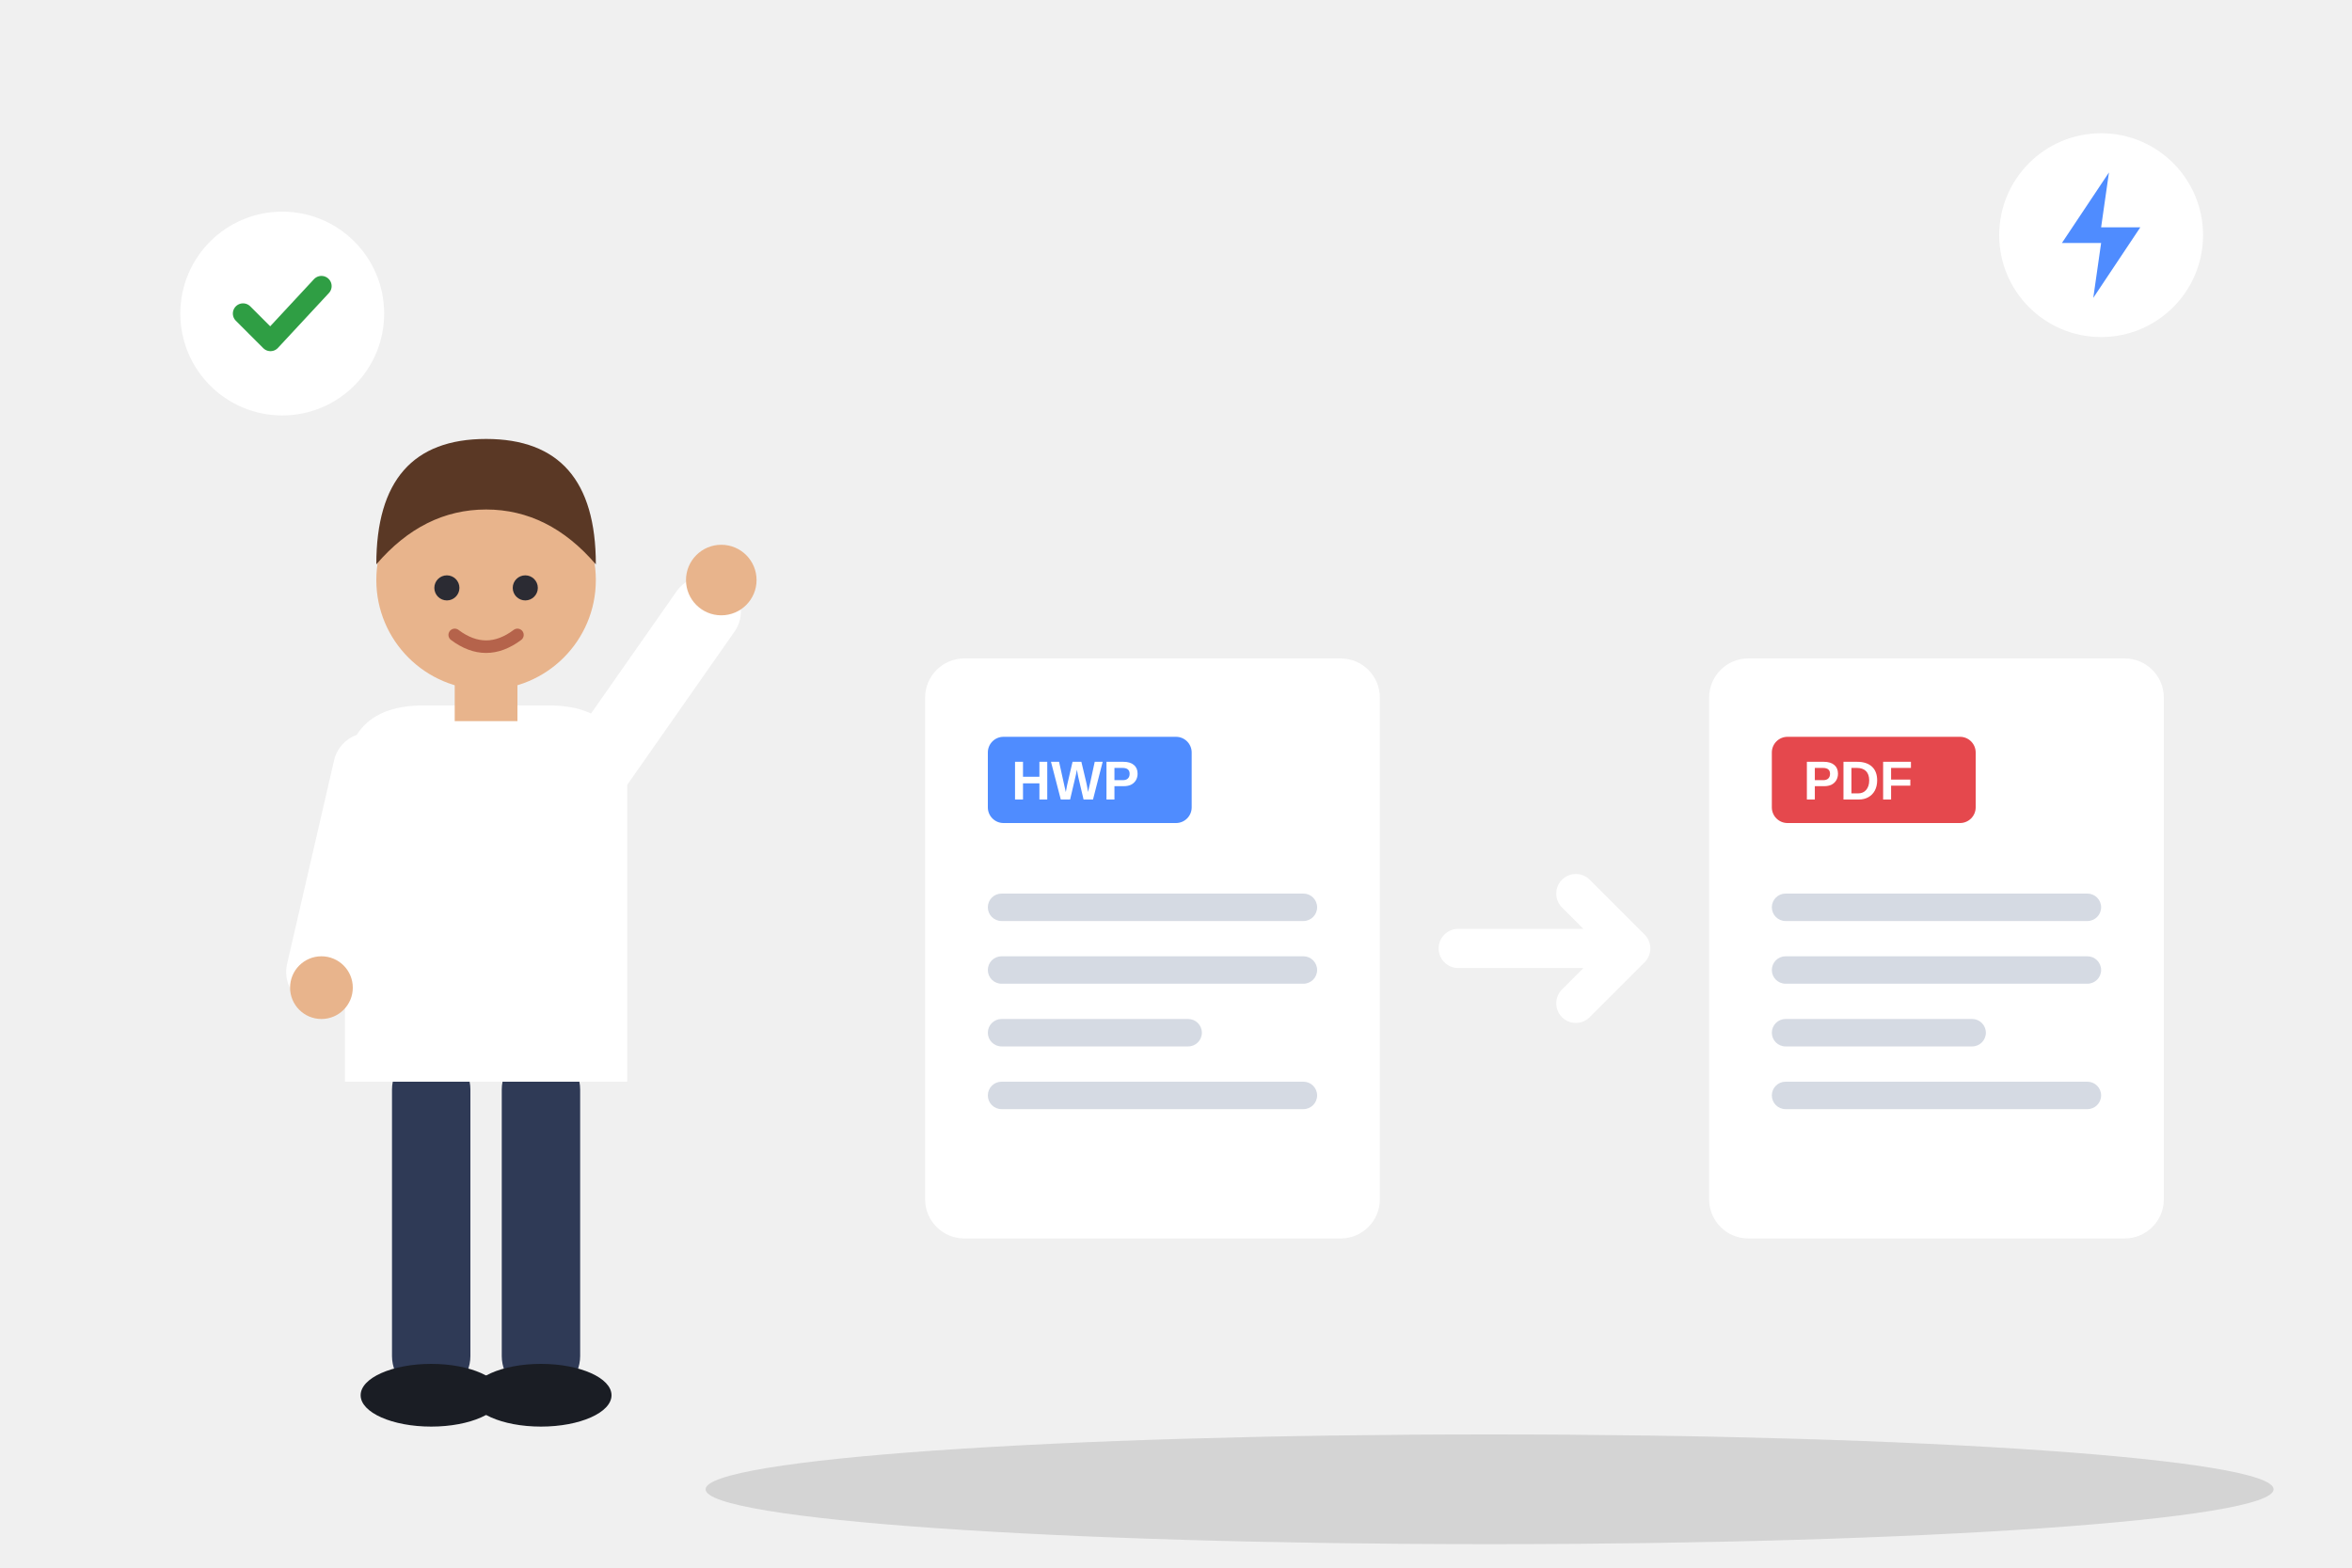
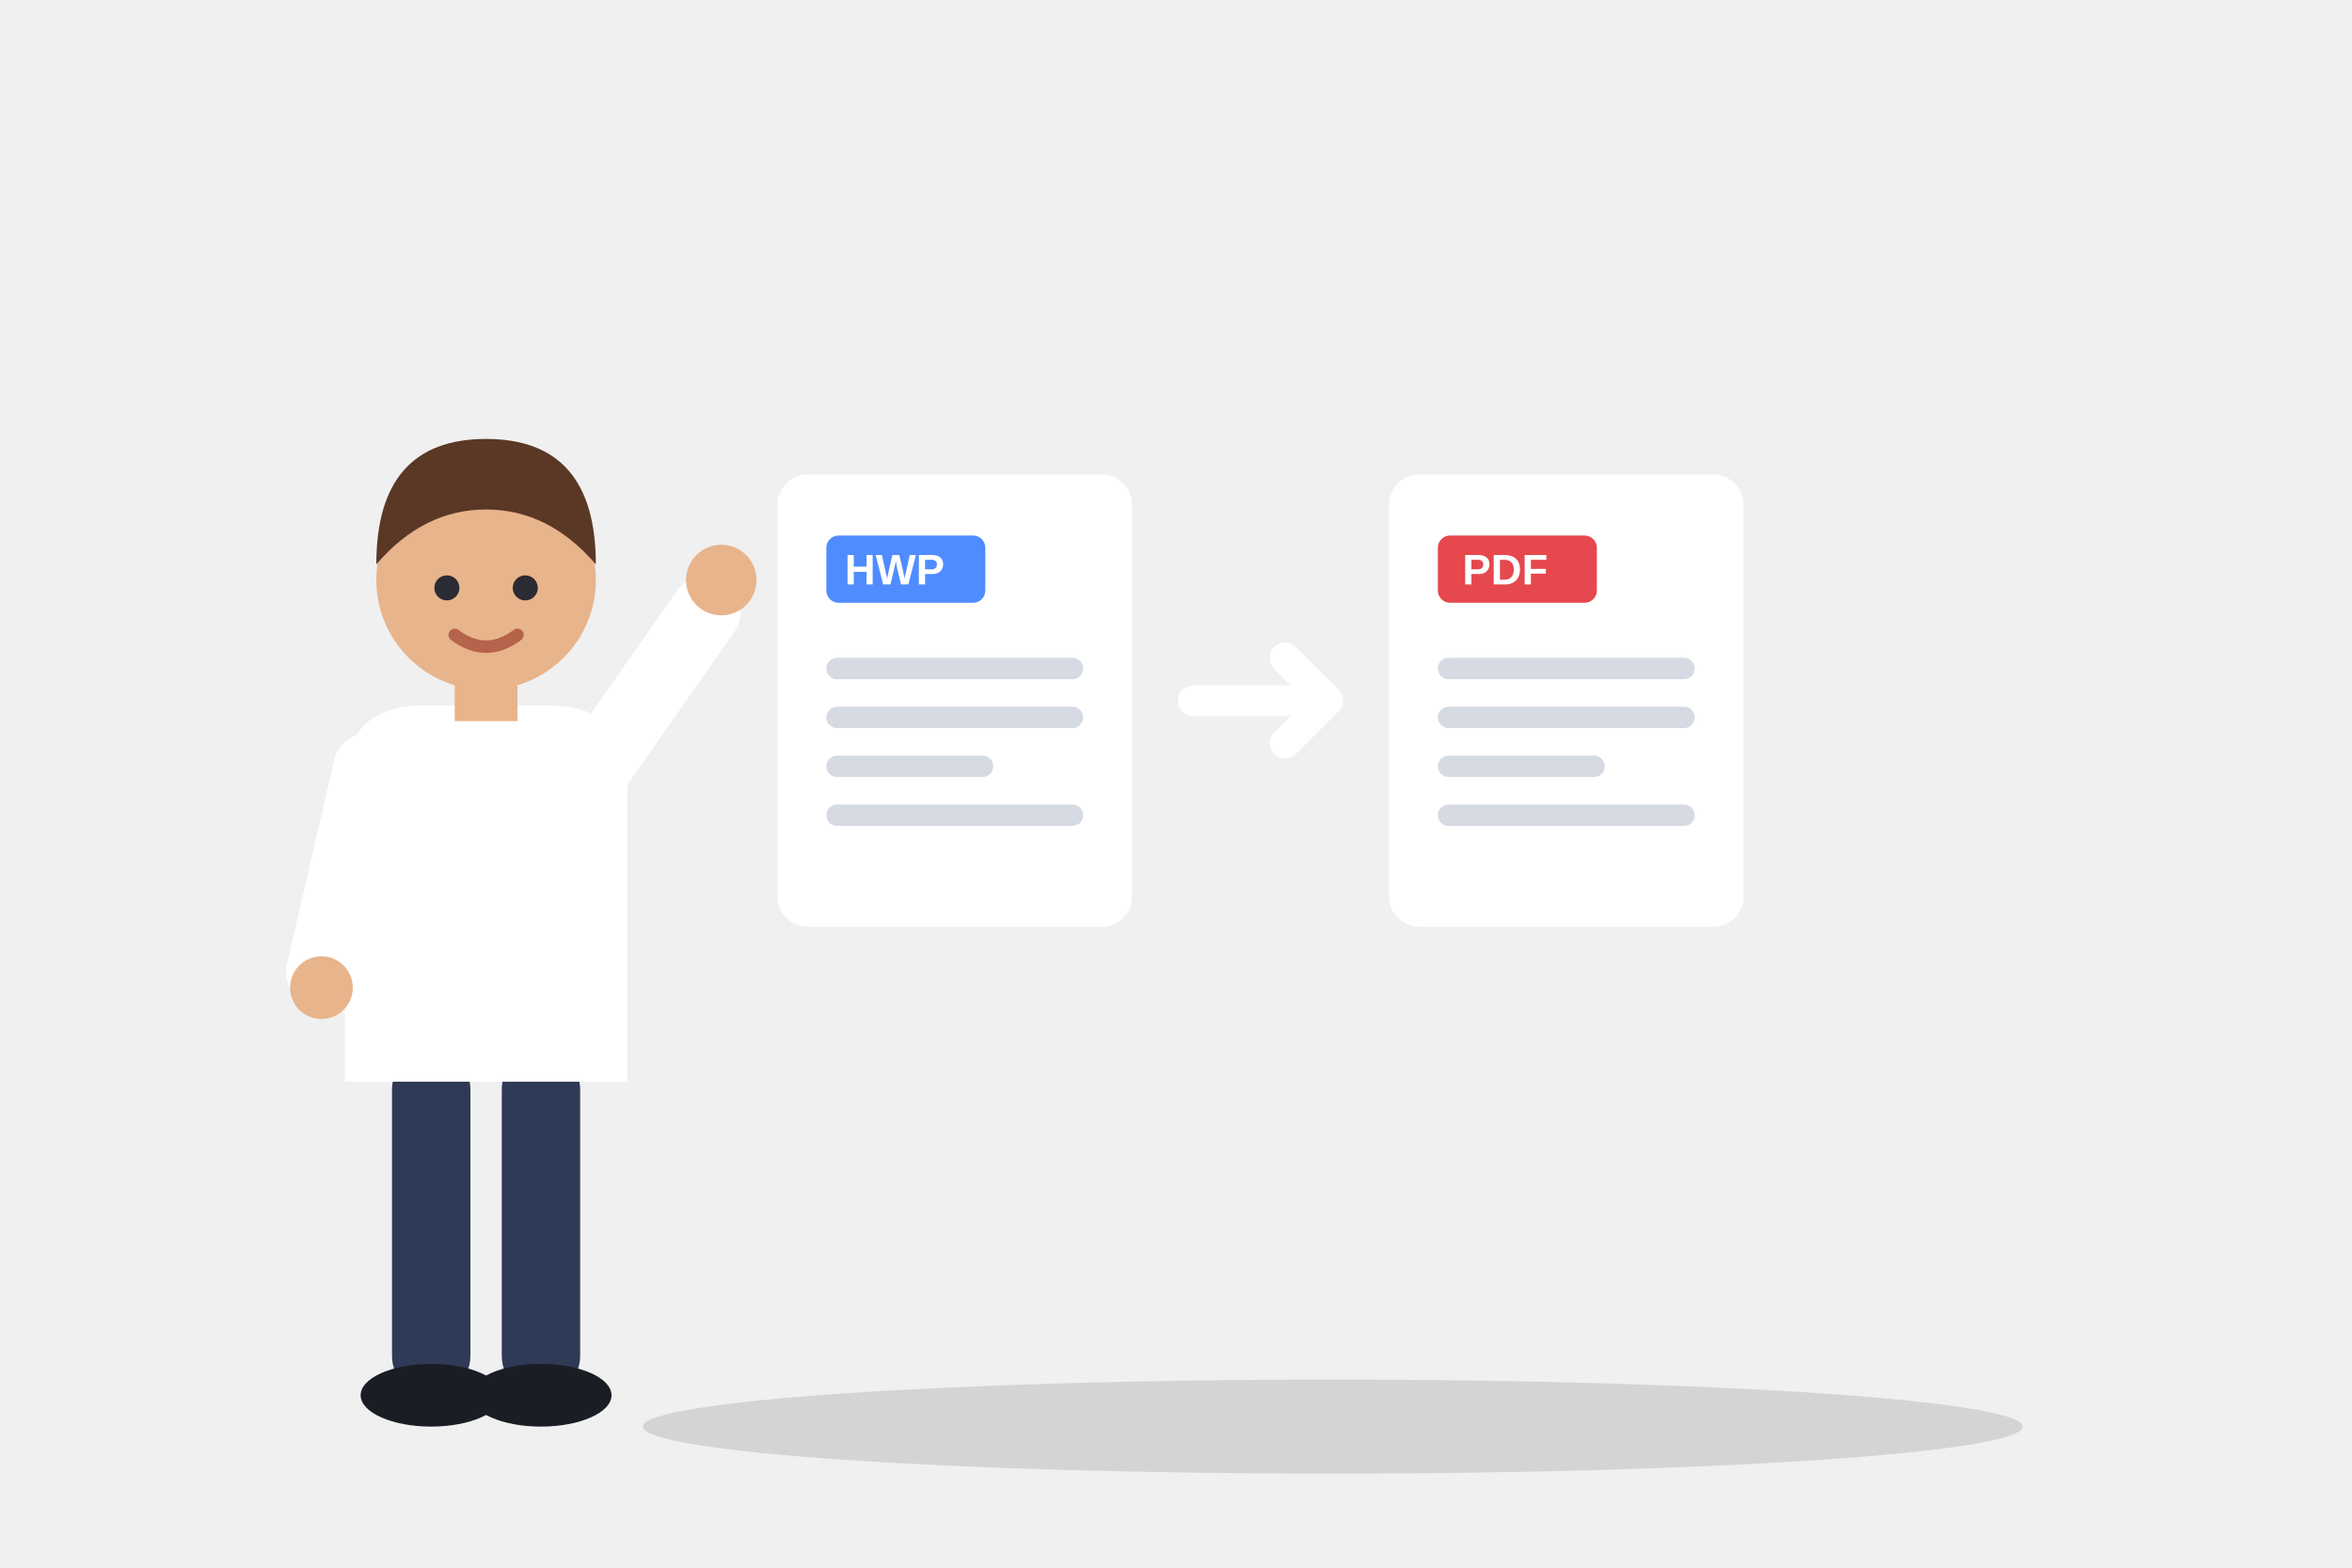
<svg xmlns="http://www.w3.org/2000/svg" viewBox="0 0 300 200" width="300" height="200">
-   <ellipse cx="190" cy="190" rx="100" ry="7" fill="#000" opacity=".12" />
-   <g transform="translate(96 50)">
+   <ellipse cx="170" cy="182" rx="88" ry="6" fill="#000" opacity=".12" />
+   <g transform="translate(82 34) scale(.78)">
    <g>
      <rect x="22" y="34" width="58" height="74" rx="5" fill="#fff" />
      <rect x="30" y="44" width="26" height="11" rx="2" fill="#4F8CFF" />
      <text x="33" y="52" font-family="Arial,Helvetica,sans-serif" font-size="7" font-weight="700" fill="#fff">HWP</text>
      <rect x="30" y="64" width="42" height="3.5" rx="1.75" fill="#D5DAE3" />
      <rect x="30" y="72" width="42" height="3.5" rx="1.75" fill="#D5DAE3" />
      <rect x="30" y="80" width="27.3" height="3.5" rx="1.75" fill="#D5DAE3" />
      <rect x="30" y="88" width="42" height="3.5" rx="1.75" fill="#D5DAE3" />
    </g>
    <path d="M90 71h22m-7-7 7 7-7 7" fill="none" stroke="#fff" stroke-width="5" stroke-linecap="round" stroke-linejoin="round" />
    <g>
      <rect x="122" y="34" width="58" height="74" rx="5" fill="#fff" />
      <rect x="130" y="44" width="26" height="11" rx="2" fill="#E5484D" />
      <text x="134" y="52" font-family="Arial,Helvetica,sans-serif" font-size="7" font-weight="700" fill="#fff">PDF</text>
      <rect x="130" y="64" width="42" height="3.5" rx="1.75" fill="#D5DAE3" />
      <rect x="130" y="72" width="42" height="3.5" rx="1.75" fill="#D5DAE3" />
      <rect x="130" y="80" width="27.3" height="3.5" rx="1.75" fill="#D5DAE3" />
      <rect x="130" y="88" width="42" height="3.5" rx="1.75" fill="#D5DAE3" />
    </g>
  </g>
  <rect x="50" y="134" width="10" height="44" rx="5" fill="#2F3A56" />
  <rect x="64" y="134" width="10" height="44" rx="5" fill="#2F3A56" />
  <ellipse cx="55" cy="178" rx="9" ry="4" fill="#1A1D24" />
  <ellipse cx="69" cy="178" rx="9" ry="4" fill="#1A1D24" />
  <path d="M44 100q0-10 10-10h16q10 0 10 10v38h-36z" fill="#FFFFFF" />
  <rect x="58" y="84" width="8" height="8" fill="#E8B48C" />
  <circle cx="62" cy="74" r="14" fill="#E8B48C" />
  <path d="M48 72q0-16 14-16t14 16q-6-7-14-7t-14 7z" fill="#5A3825" />
  <circle cx="57" cy="75" r="1.6" fill="#2B2B33" />
  <circle cx="67" cy="75" r="1.6" fill="#2B2B33" />
  <path d="M58 81q4 3 8 0" fill="none" stroke="#B5634B" stroke-width="1.6" stroke-linecap="round" />
  <path d="M76 98l14-20" stroke="#FFFFFF" stroke-width="9" stroke-linecap="round" />
  <circle cx="92" cy="74" r="4.5" fill="#E8B48C" />
  <path d="M47 98l-6 26" stroke="#FFFFFF" stroke-width="9" stroke-linecap="round" />
  <circle cx="41" cy="126" r="4" fill="#E8B48C" />
-   <circle cx="36" cy="40" r="13" fill="#fff" />
-   <path d="M31 40l3.5 3.5 6.5-7" fill="none" stroke="#2F9E44" stroke-width="2.6" stroke-linecap="round" stroke-linejoin="round" />
-   <circle cx="268" cy="30" r="13" fill="#fff" />
-   <path d="M269 22l-6 9h5l-1 7 6-9h-5z" fill="#4F8CFF" />
</svg>
